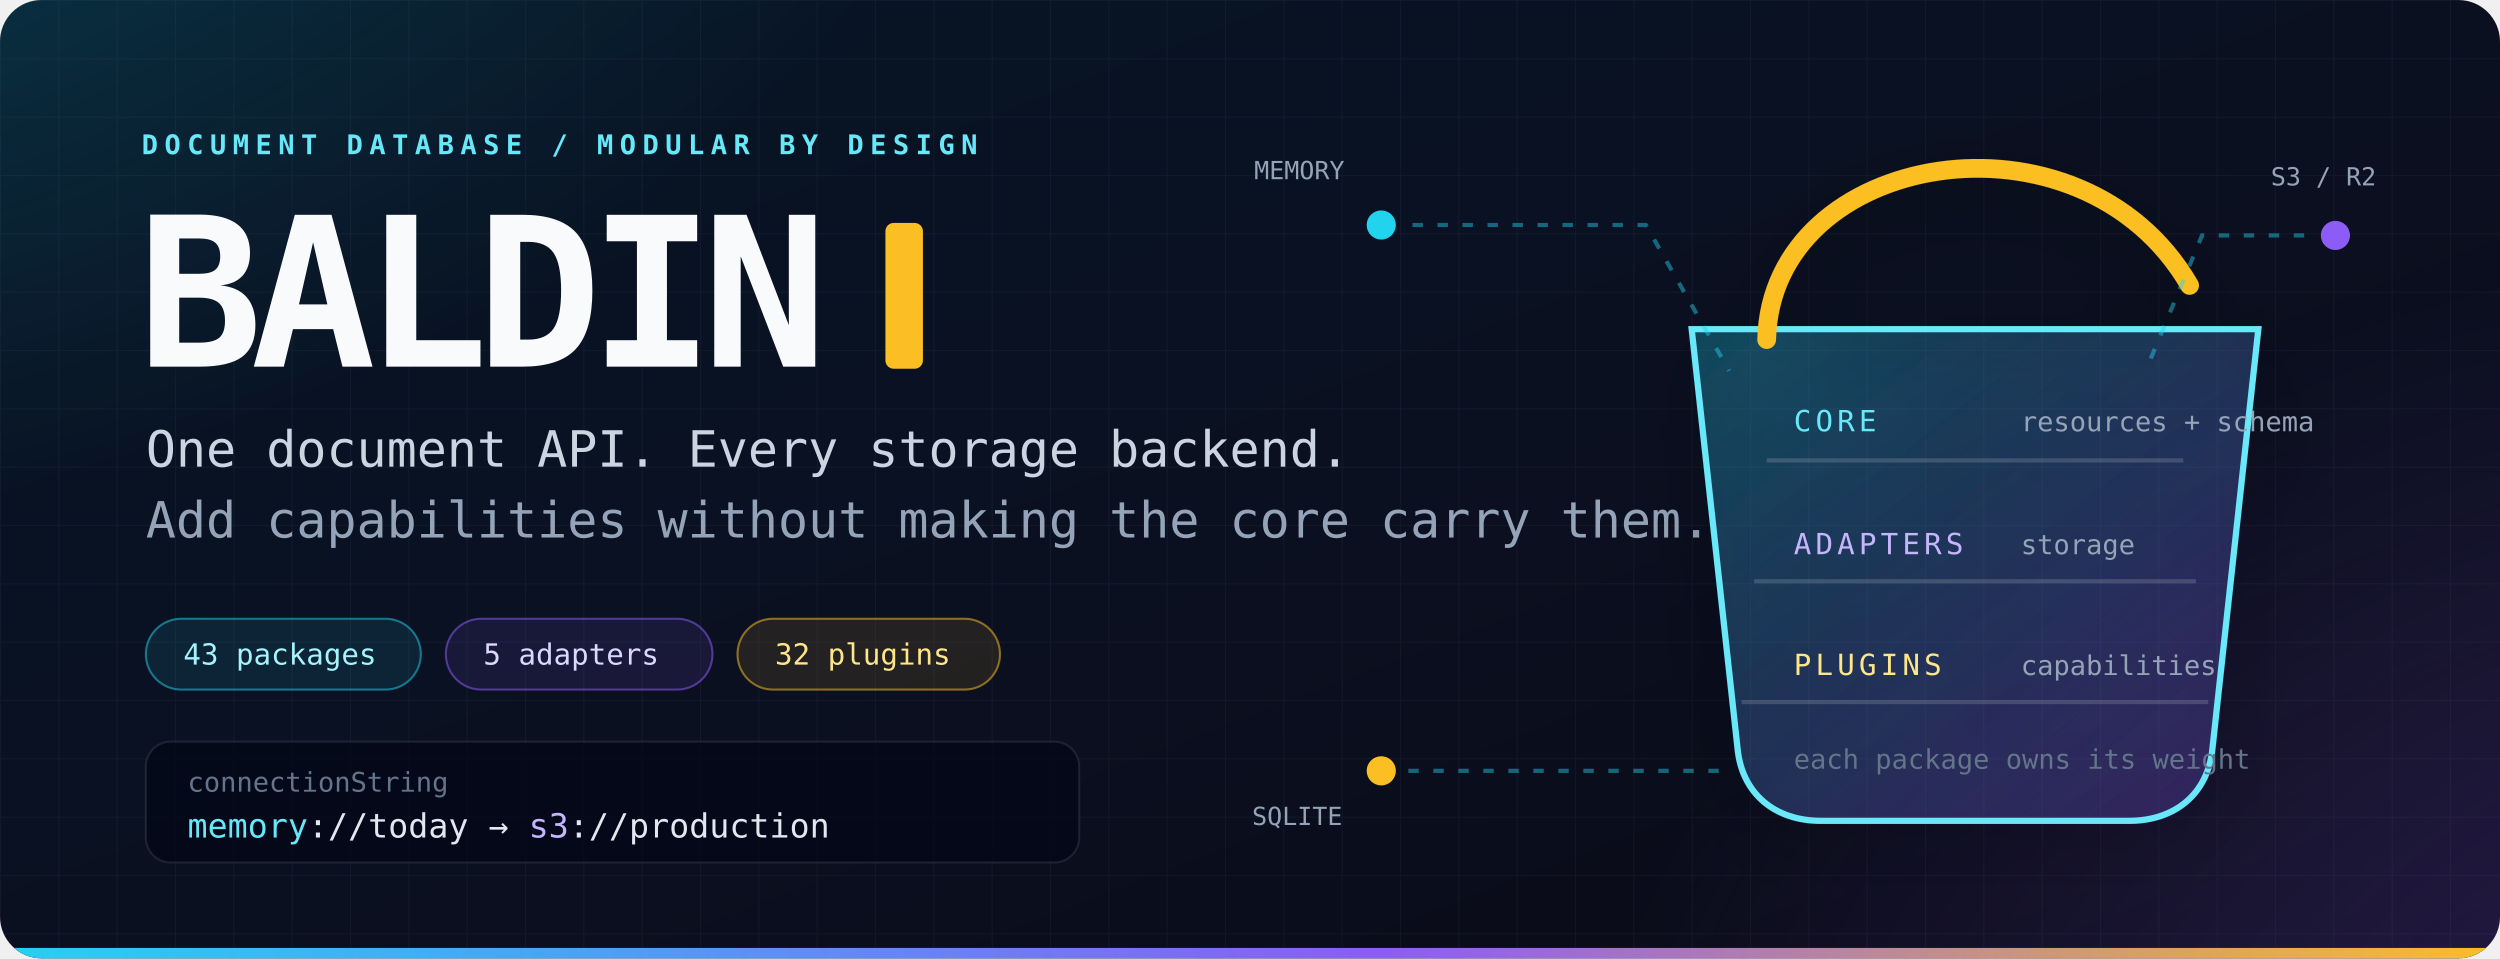
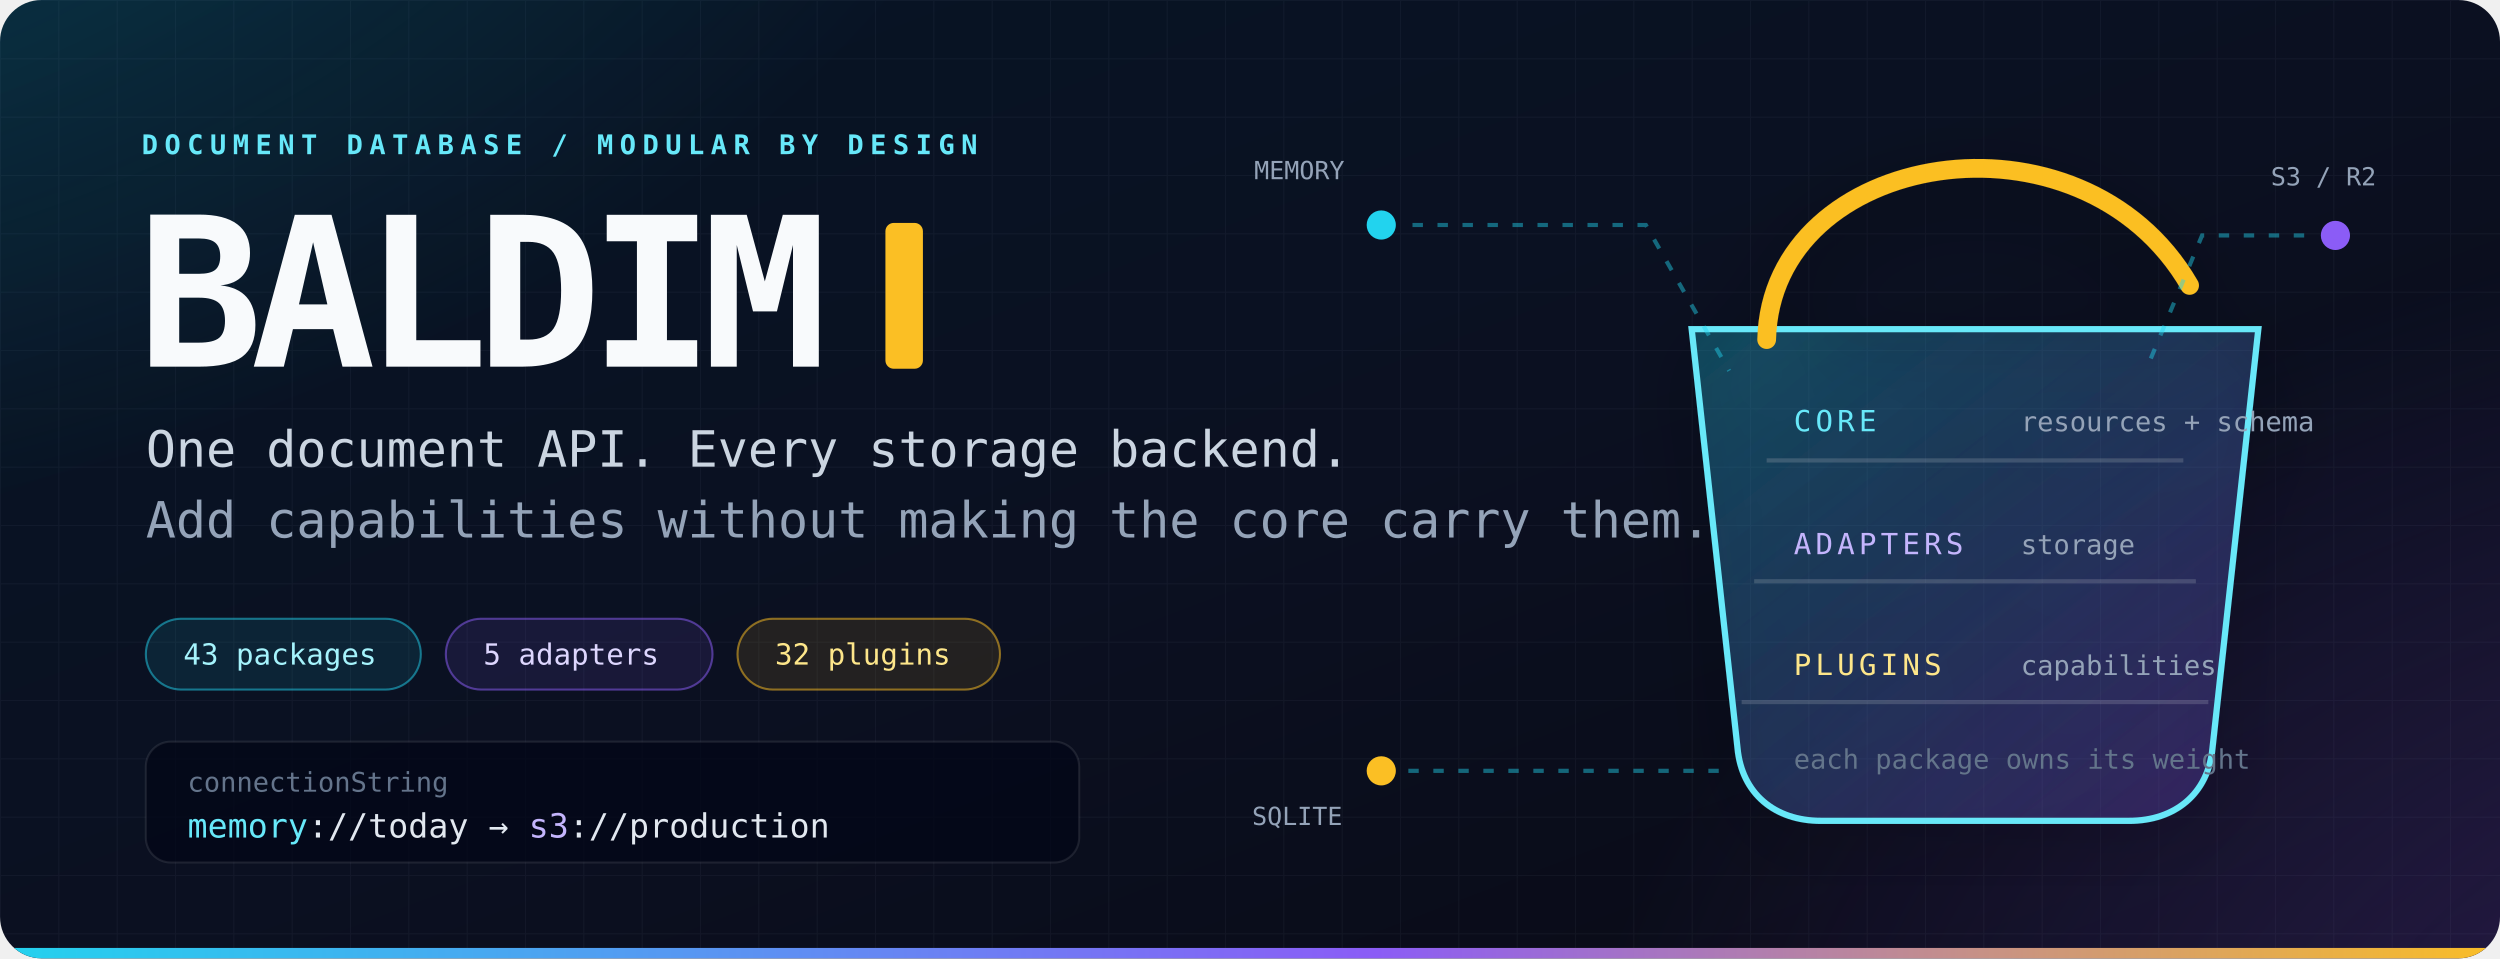
<svg xmlns="http://www.w3.org/2000/svg" viewBox="0 0 1200 460" width="1200" height="460" role="img" aria-labelledby="hero-title hero-desc">
  <defs>
    <linearGradient id="hero-bg" x1="0" y1="0" x2="1" y2="1">
      <stop stop-color="#061525" />
      <stop offset="0.52" stop-color="#0b1021" />
      <stop offset="1" stop-color="#090914" />
    </linearGradient>
    <radialGradient id="hero-cyan" cx="0.12" cy="0.08" r="0.8">
      <stop stop-color="#22d3ee" stop-opacity="0.32" />
      <stop offset="1" stop-color="#22d3ee" stop-opacity="0" />
    </radialGradient>
    <radialGradient id="hero-violet" cx="0.86" cy="0.72" r="0.72">
      <stop stop-color="#8b5cf6" stop-opacity="0.32" />
      <stop offset="1" stop-color="#8b5cf6" stop-opacity="0" />
    </radialGradient>
    <linearGradient id="hero-line" x1="0" y1="0" x2="1" y2="0">
      <stop stop-color="#22d3ee" />
      <stop offset="0.55" stop-color="#8b5cf6" />
      <stop offset="1" stop-color="#fbbf24" />
    </linearGradient>
    <linearGradient id="bucket-fill" x1="0" y1="0" x2="0.9" y2="1">
      <stop stop-color="#22d3ee" stop-opacity="0.26" />
      <stop offset="1" stop-color="#8b5cf6" stop-opacity="0.2" />
    </linearGradient>
    <pattern id="hero-grid" width="28" height="28" patternUnits="userSpaceOnUse">
      <path d="M28 0H0V28" fill="none" stroke="#dbeafe" stroke-opacity="0.04" />
    </pattern>
    <filter id="hero-shadow">
      <feDropShadow dx="0" dy="12" stdDeviation="18" flood-color="#000" flood-opacity="0.45" />
    </filter>
    <clipPath id="hero-frame">
      <rect width="1200" height="460" rx="20" />
    </clipPath>
  </defs>
  <g clip-path="url(#hero-frame)">
    <rect width="1200" height="460" fill="url(#hero-bg)" />
    <rect width="1200" height="460" fill="url(#hero-grid)" />
    <ellipse cx="110" cy="20" rx="500" ry="330" fill="url(#hero-cyan)" />
    <ellipse cx="1090" cy="430" rx="470" ry="330" fill="url(#hero-violet)" />
    <g font-family="ui-monospace, SFMono-Regular, 'JetBrains Mono', Menlo, Consolas, monospace">
      <text x="68" y="74" font-size="13" font-weight="700" fill="#67e8f9" letter-spacing="3.1">DOCUMENT DATABASE  /  MODULAR BY DESIGN</text>
-       <text x="66" y="176" font-size="100" font-weight="800" fill="#f8fafc" letter-spacing="-6">BALDIN</text>
+       <text x="66" y="176" font-size="100" font-weight="800" fill="#f8fafc" letter-spacing="-6">BALDIM</text>
      <rect x="425" y="107" width="18" height="70" rx="4" fill="#fbbf24" />
      <text x="70" y="224" font-size="24" fill="#cbd5e1">One document API. Every storage backend.</text>
      <text x="70" y="258" font-size="24" fill="#94a3b8">Add capabilities without making the core carry them.</text>
      <g font-size="14">
        <rect x="70" y="297" width="132" height="34" rx="17" fill="#22d3ee" fill-opacity="0.1" stroke="#22d3ee" stroke-opacity="0.5" />
        <text x="88" y="319" fill="#a5f3fc">43 packages</text>
        <rect x="214" y="297" width="128" height="34" rx="17" fill="#8b5cf6" fill-opacity="0.11" stroke="#8b5cf6" stroke-opacity="0.52" />
        <text x="232" y="319" fill="#ddd6fe">5 adapters</text>
        <rect x="354" y="297" width="126" height="34" rx="17" fill="#fbbf24" fill-opacity="0.1" stroke="#fbbf24" stroke-opacity="0.52" />
        <text x="372" y="319" fill="#fde68a">32 plugins</text>
      </g>
      <rect x="70" y="356" width="448" height="58" rx="12" fill="#020617" fill-opacity="0.72" stroke="#ffffff" stroke-opacity="0.09" />
      <text x="90" y="380" font-size="13" fill="#64748b">connectionString</text>
      <text x="90" y="402" font-size="16" fill="#e2e8f0">
        <tspan fill="#67e8f9">memory</tspan>://today  →  <tspan fill="#c4b5fd">s3</tspan>://production</text>
    </g>
    <g filter="url(#hero-shadow)" font-family="ui-monospace, SFMono-Regular, 'JetBrains Mono', Menlo, Consolas, monospace">
      <path d="M812 158h272l-22 201c-2 22-18 35-40 35H874c-22 0-38-13-40-35z" fill="url(#bucket-fill)" stroke="#67e8f9" stroke-width="3" />
      <path d="M848 163c2-91 151-116 203-26" fill="none" stroke="#fbbf24" stroke-width="9" stroke-linecap="round" />
      <path d="M848 221h200M842 279h212M836 337h224" stroke="#e2e8f0" stroke-opacity="0.16" stroke-width="2" />
      <text x="861" y="207" font-size="14" fill="#67e8f9" letter-spacing="2">CORE</text>
      <text x="970" y="207" font-size="13" fill="#94a3b8">resources + schema</text>
      <text x="861" y="266" font-size="14" fill="#c4b5fd" letter-spacing="2">ADAPTERS</text>
      <text x="970" y="266" font-size="13" fill="#94a3b8">storage</text>
      <text x="861" y="324" font-size="14" fill="#fde68a" letter-spacing="2">PLUGINS</text>
      <text x="970" y="324" font-size="13" fill="#94a3b8">capabilities</text>
      <text x="861" y="369" font-size="13" fill="#64748b">each package owns its weight</text>
    </g>
    <g font-family="ui-monospace, SFMono-Regular, 'JetBrains Mono', Menlo, Consolas, monospace" font-size="12">
      <path d="M678 108h112l40 70M1106 113h-49l-25 60M676 370h154" fill="none" stroke="#22d3ee" stroke-opacity="0.45" stroke-width="2" stroke-dasharray="5 7" />
      <circle cx="663" cy="108" r="7" fill="#22d3ee" />
      <text x="602" y="86" fill="#94a3b8">MEMORY</text>
      <circle cx="1121" cy="113" r="7" fill="#8b5cf6" />
      <text x="1090" y="89" fill="#94a3b8">S3 / R2</text>
      <circle cx="663" cy="370" r="7" fill="#fbbf24" />
      <text x="601" y="396" fill="#94a3b8">SQLITE</text>
    </g>
    <rect y="455" width="1200" height="5" fill="url(#hero-line)" />
  </g>
</svg>
